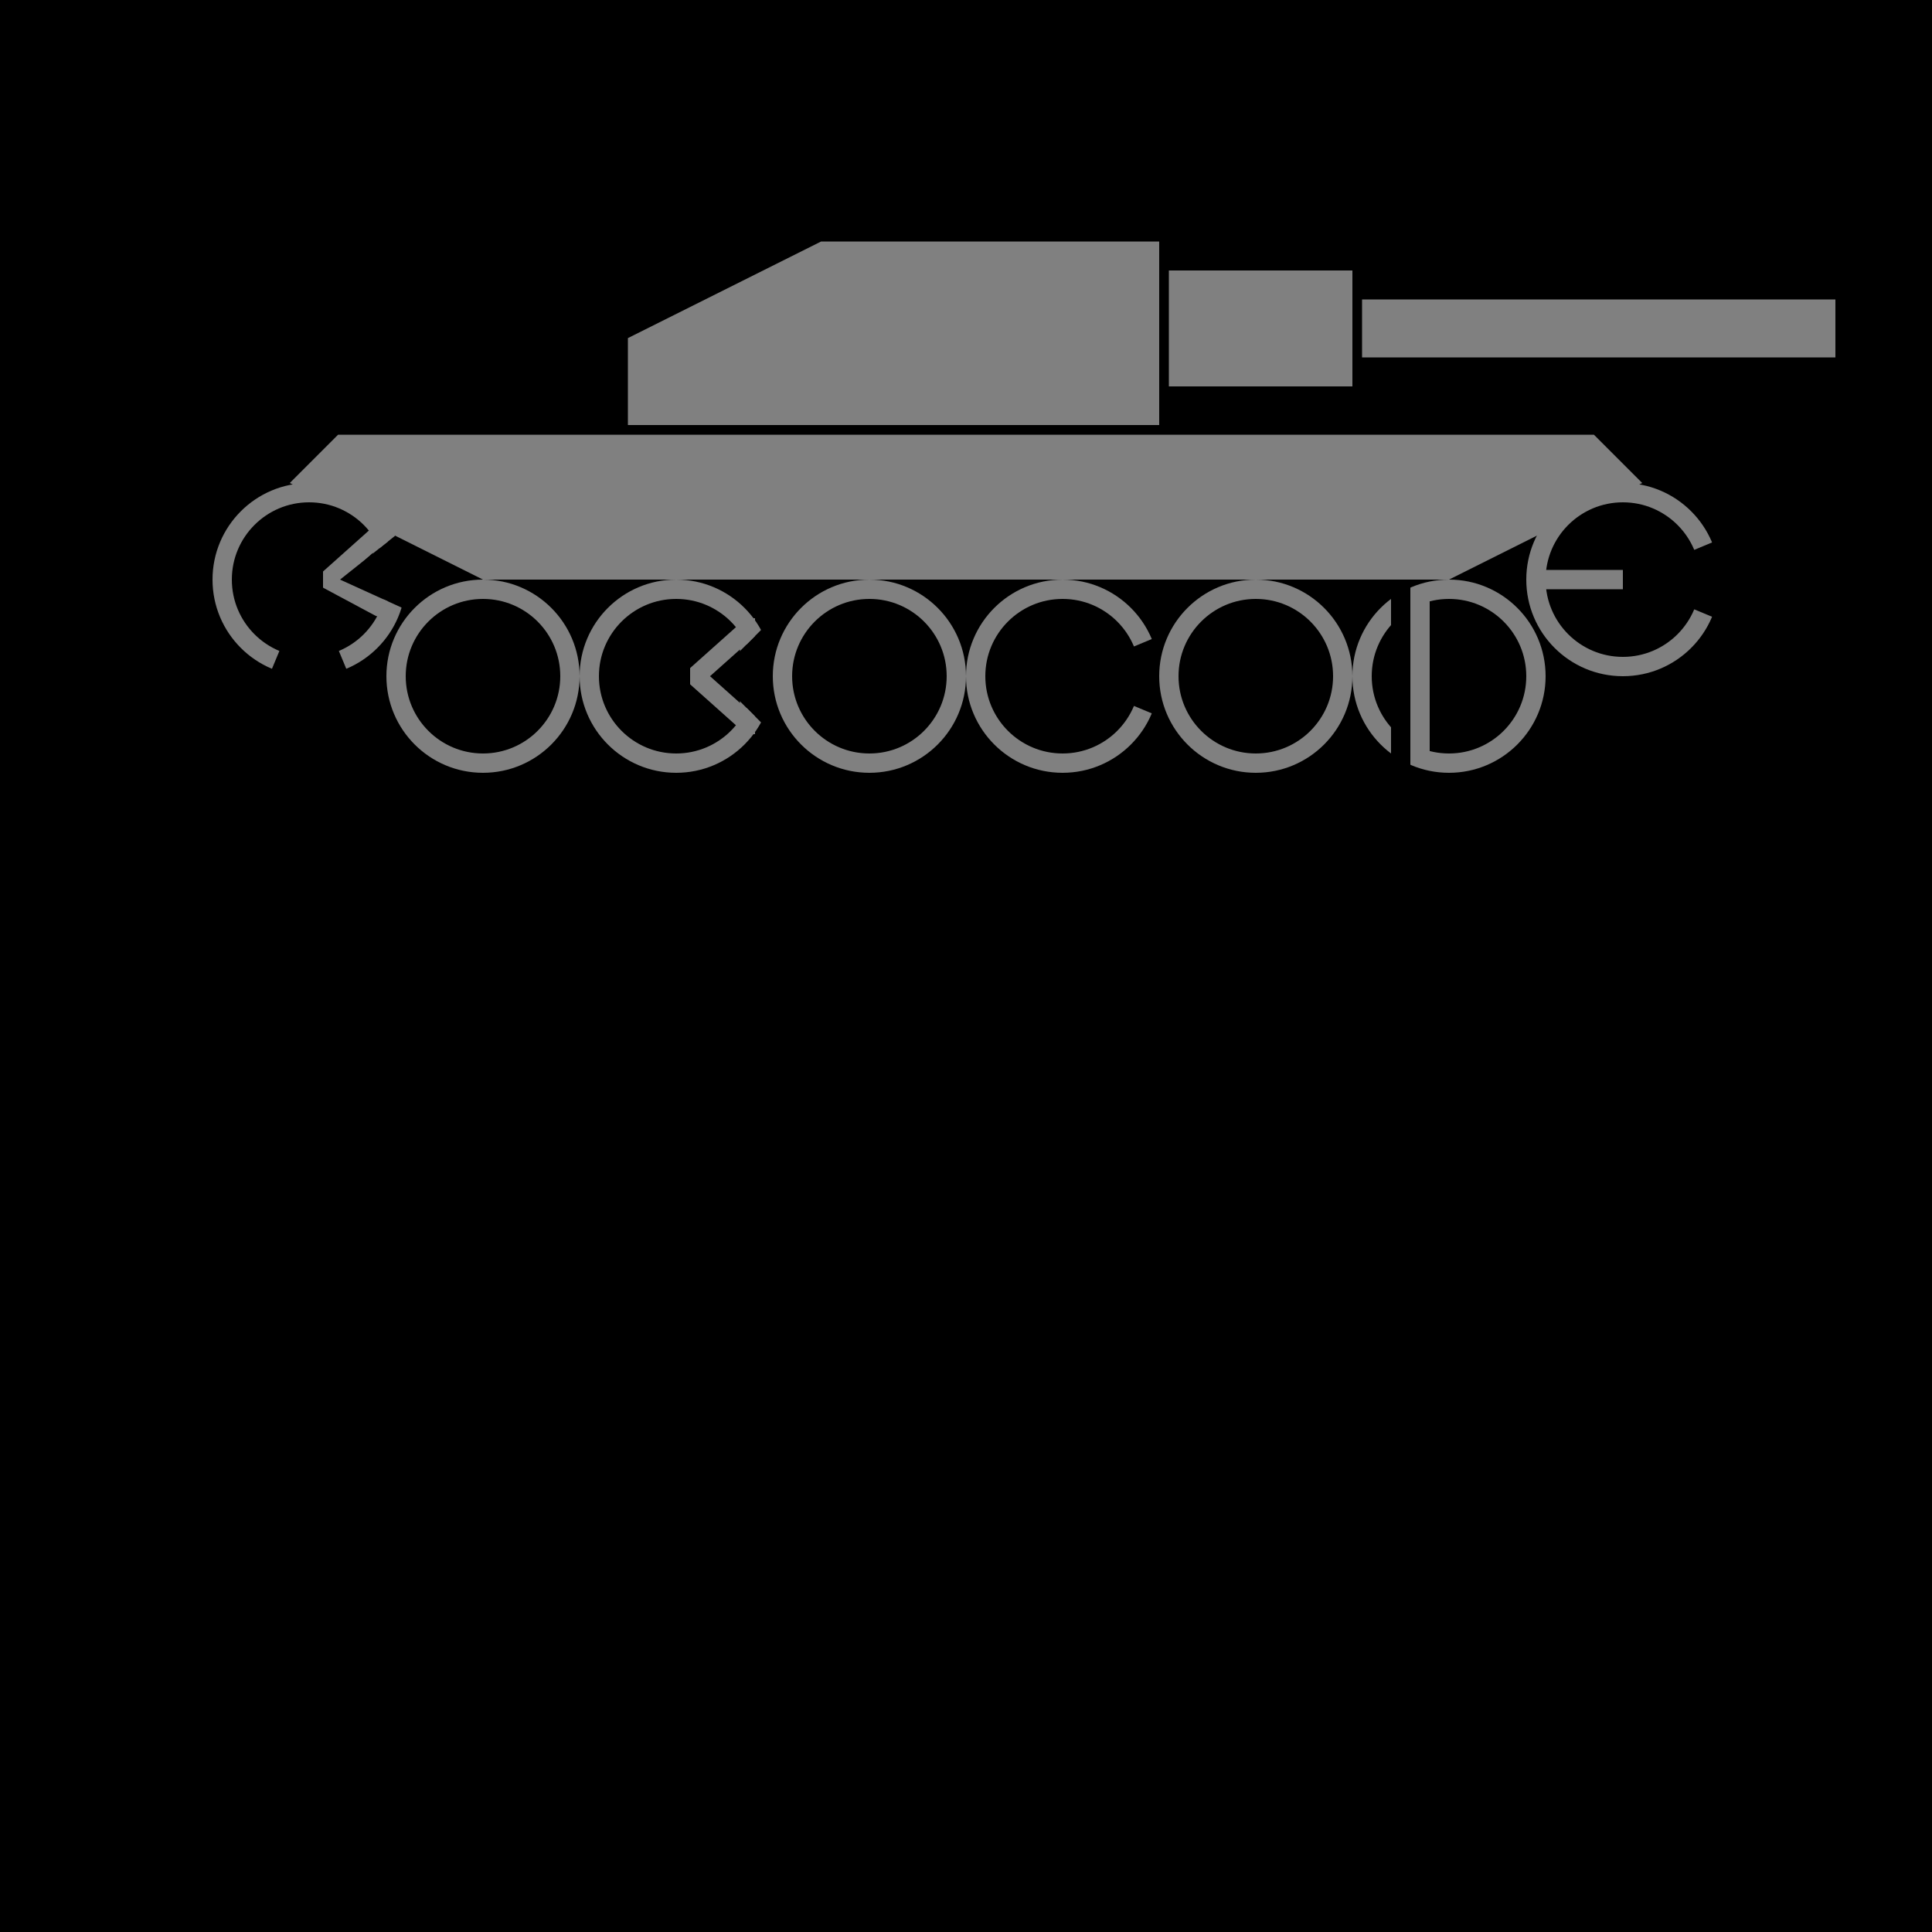
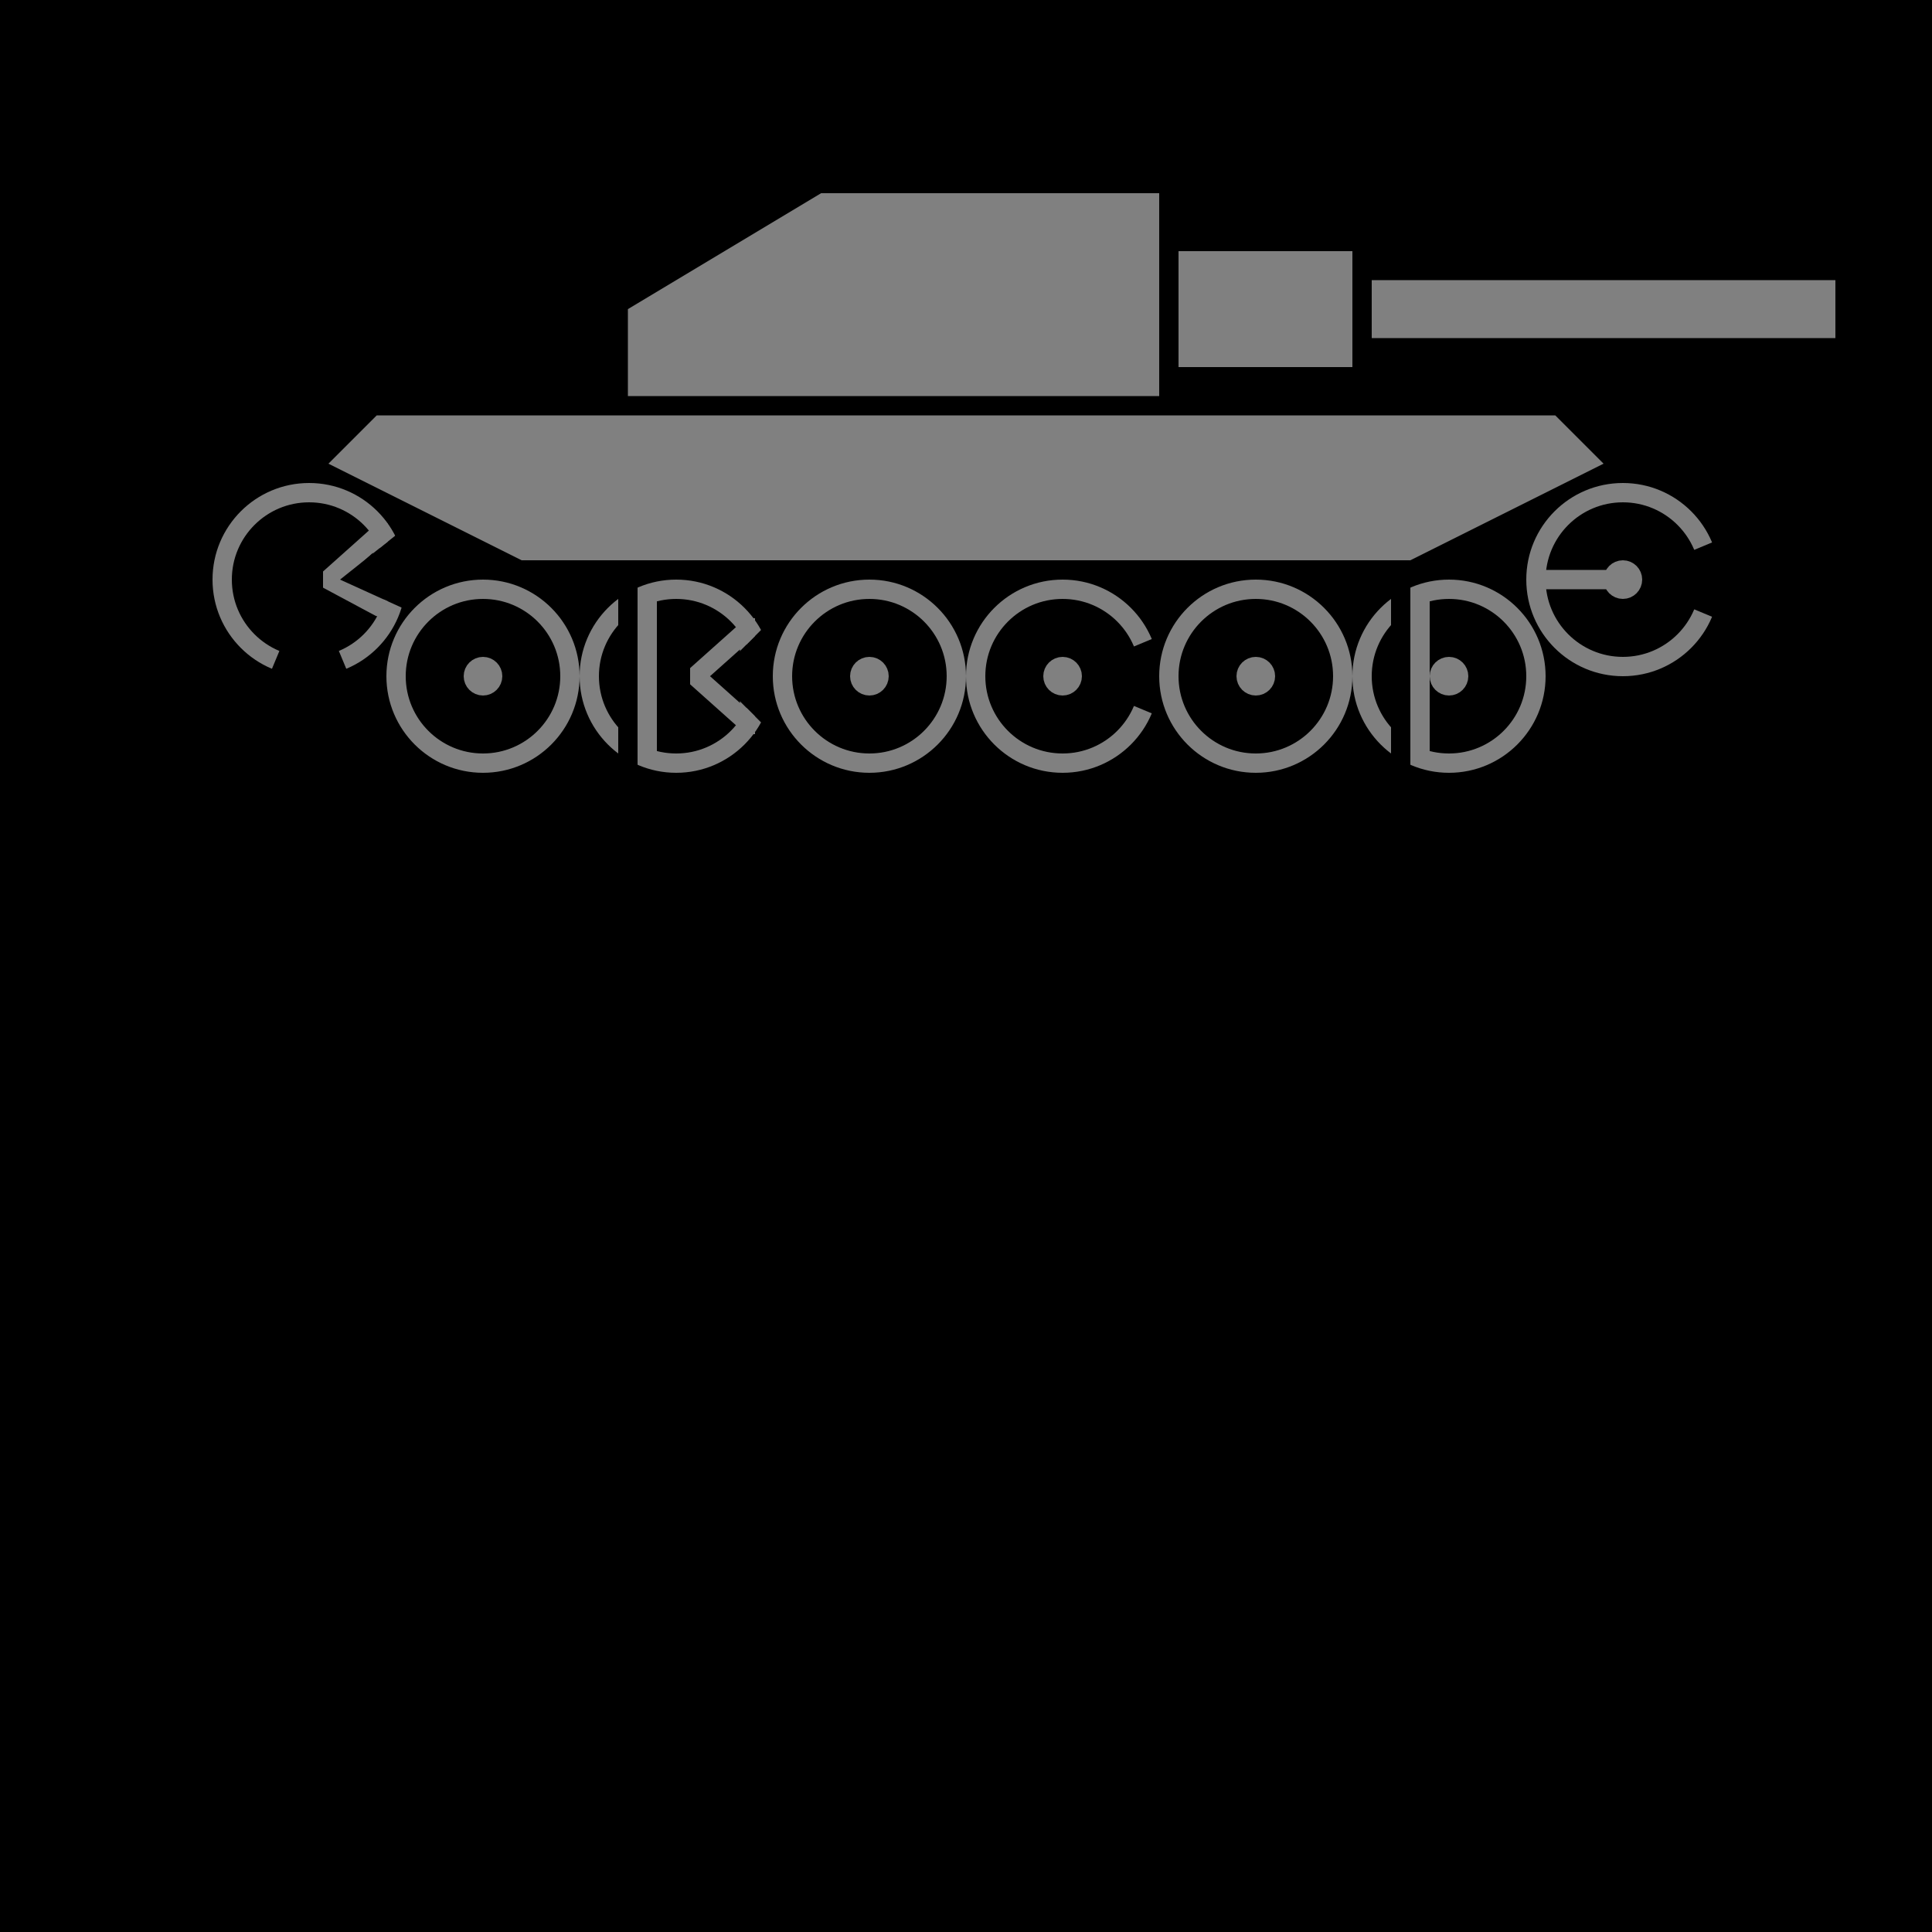
<svg xmlns="http://www.w3.org/2000/svg" xmlns:xlink="http://www.w3.org/1999/xlink" version="1.1" width="1000" height="1000">
  <rect x="0" y="0" width="100%" height="100%" fill="black" />
  <g>
    <use transform="translate(110, 250)" xlink:href="#letter-r" />
    <use transform="translate(200, 300)" xlink:href="#letter-o" />
    <use transform="translate(300, 300)" xlink:href="#letter-b" />
    <use transform="translate(400, 300)" xlink:href="#letter-o" />
    <use transform="translate(500, 300)" xlink:href="#letter-c" />
    <use transform="translate(600, 300)" xlink:href="#letter-o" />
    <use transform="translate(700, 300)" xlink:href="#letter-d" />
    <use transform="translate(790, 250)" xlink:href="#letter-e" />
-     <polygon fill="grey" points="175,225 150,250 250,300 750,300 850,250 825,225" />
-     <polygon fill="grey" points="325,220 325,175 425,125 600,125 600,220" />
-     <polygon fill="grey" points="605,200 605,140, 700,140 700,200" />
-     <polygon fill="grey" points="705,185 705,155 950,155 950,185" />
+     <polygon fill="grey" points="195,215 170,240 270,290 730,290 830,240 805,215" />
+     <polygon fill="grey" points="325,205 325,160 425,100 600,100 600,205" />
+     <polygon fill="grey" points="610,190 610,130 700,130 700,190" />
+     <polygon fill="grey" points="710,175 710,145 950,145 950,175" />
    <polygon fill="grey" points="175,225 " />
  </g>
  <defs>
    <symbol id="letter-r">
      <circle cx="50" cy="50" r="45" stroke="grey" stroke-width="10" mask="url(#r_hole)" />
      <polygon stroke="grey" stroke-width="10" points="60,50 88,25 88,65" mask="url(#r_hole)" />
    </symbol>
    <mask id="r_hole">
      <rect width="100%" height="100%" fill="white" />
      <polygon points="66,50 110,15 110,70" />
      <polygon points="25,110 50,50, 75,110" />
    </mask>
    <symbol id="letter-o">
      <circle cx="50" cy="50" r="45" stroke="grey" stroke-width="10" />
+       <circle cx="50" cy="50" r="5" stroke="grey" stroke-width="10" />
    </symbol>
    <symbol id="letter-b">
      <circle cx="50" cy="50" r="45" stroke="grey" stroke-width="10" mask="url(#b_hole)" />
      <polygon stroke="grey" stroke-width="10" points="60,50 88,25 88,75" mask="url(#b_hole)" />
+       <rect x="20" y="0" width="10" height="100" />
+       <rect x="30" y="10" width="10" height="80" fill="grey" />
    </symbol>
    <mask id="b_hole">
      <rect width="100%" height="100%" fill="white" />
      <polygon points="70,50 110,10 110,90" />
    </mask>
    <symbol id="letter-c">
      <circle cx="50" cy="50" r="45" stroke="grey" stroke-width="10" mask="url(#c_hole)" />
+       <circle cx="50" cy="50" r="5" stroke="grey" stroke-width="10" />
    </symbol>
    <mask id="c_hole">
      <rect width="100%" height="100%" fill="white" />
      <polygon points="50,50 110,25 110,75" />
    </mask>
    <symbol id="letter-d">
      <circle cx="50" cy="50" r="45" stroke="grey" stroke-width="10" />
      <rect x="20" y="0" width="10" height="100" />
      <rect x="30" y="10" width="10" height="80" fill="grey" />
+       <circle cx="50" cy="50" r="5" stroke="grey" stroke-width="10" />
    </symbol>
    <symbol id="letter-e">
      <circle cx="50" cy="50" r="45" stroke="grey" stroke-width="10" mask="url(#c_hole)" />
      <line x1="5" y1="50" x2="50" y2="50" stroke="grey" stroke-width="10" />
+       <circle cx="50" cy="50" r="5" stroke="grey" stroke-width="10" />
    </symbol>
  </defs>
</svg>
